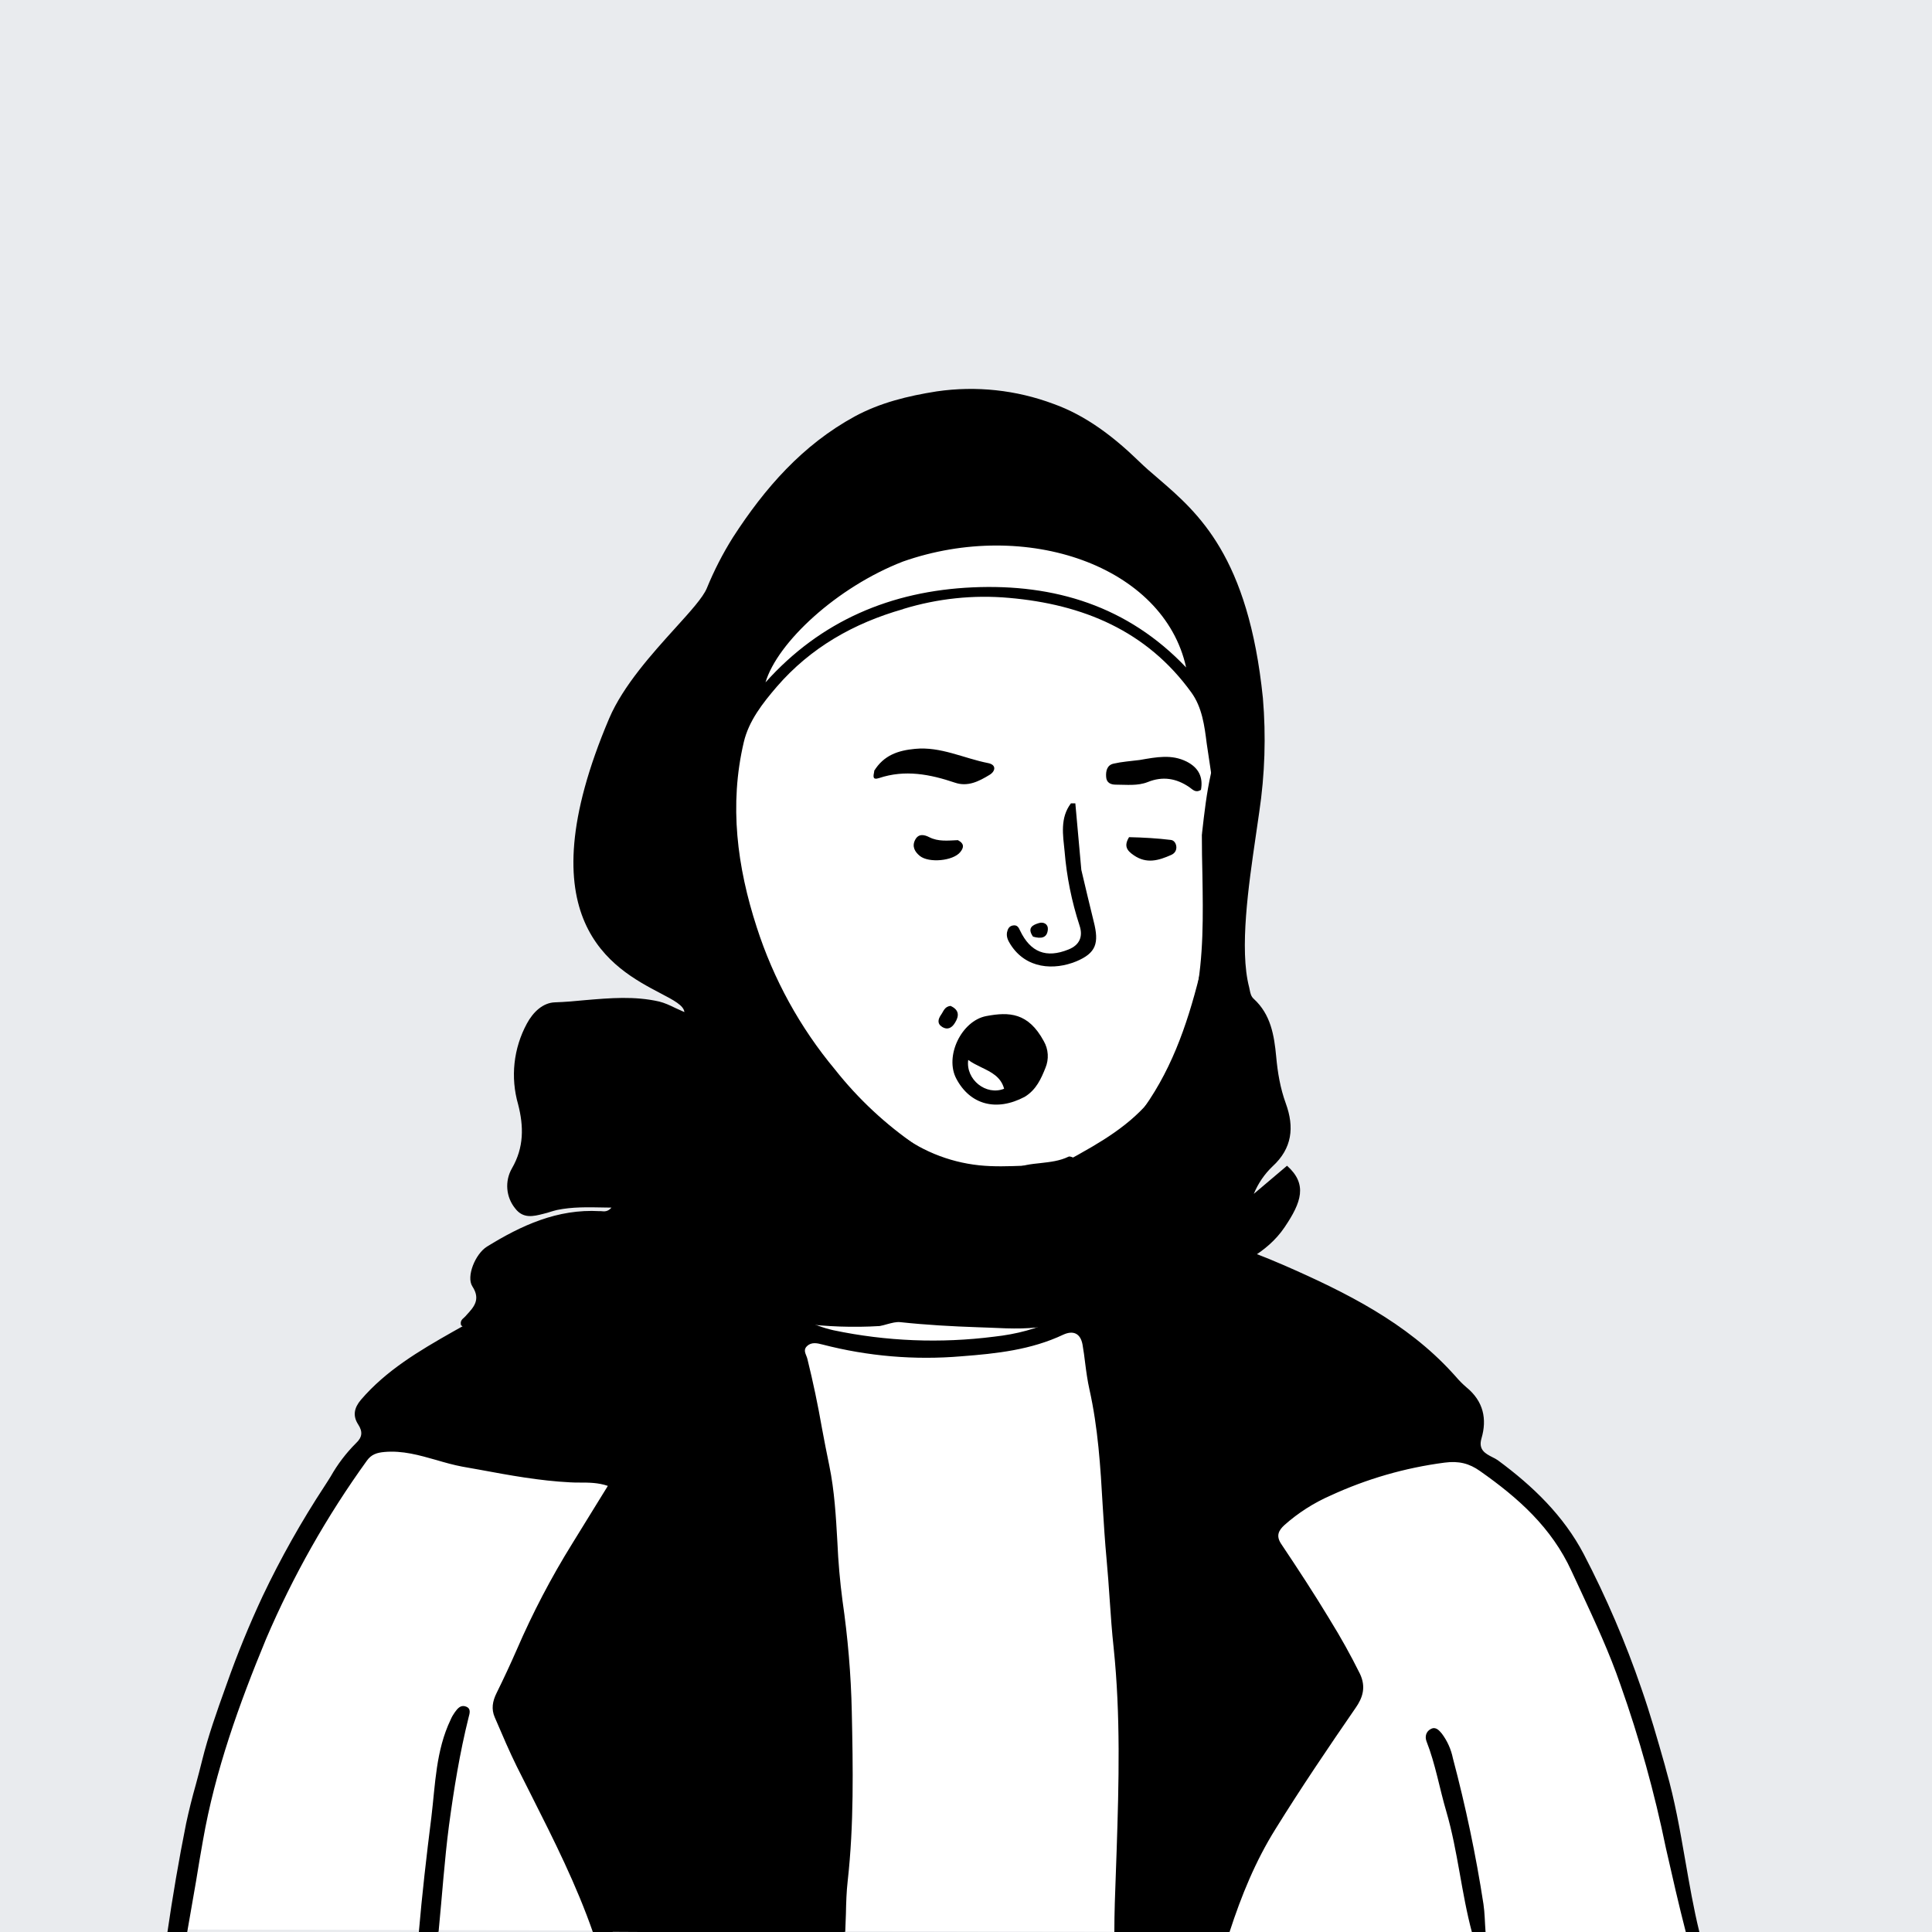
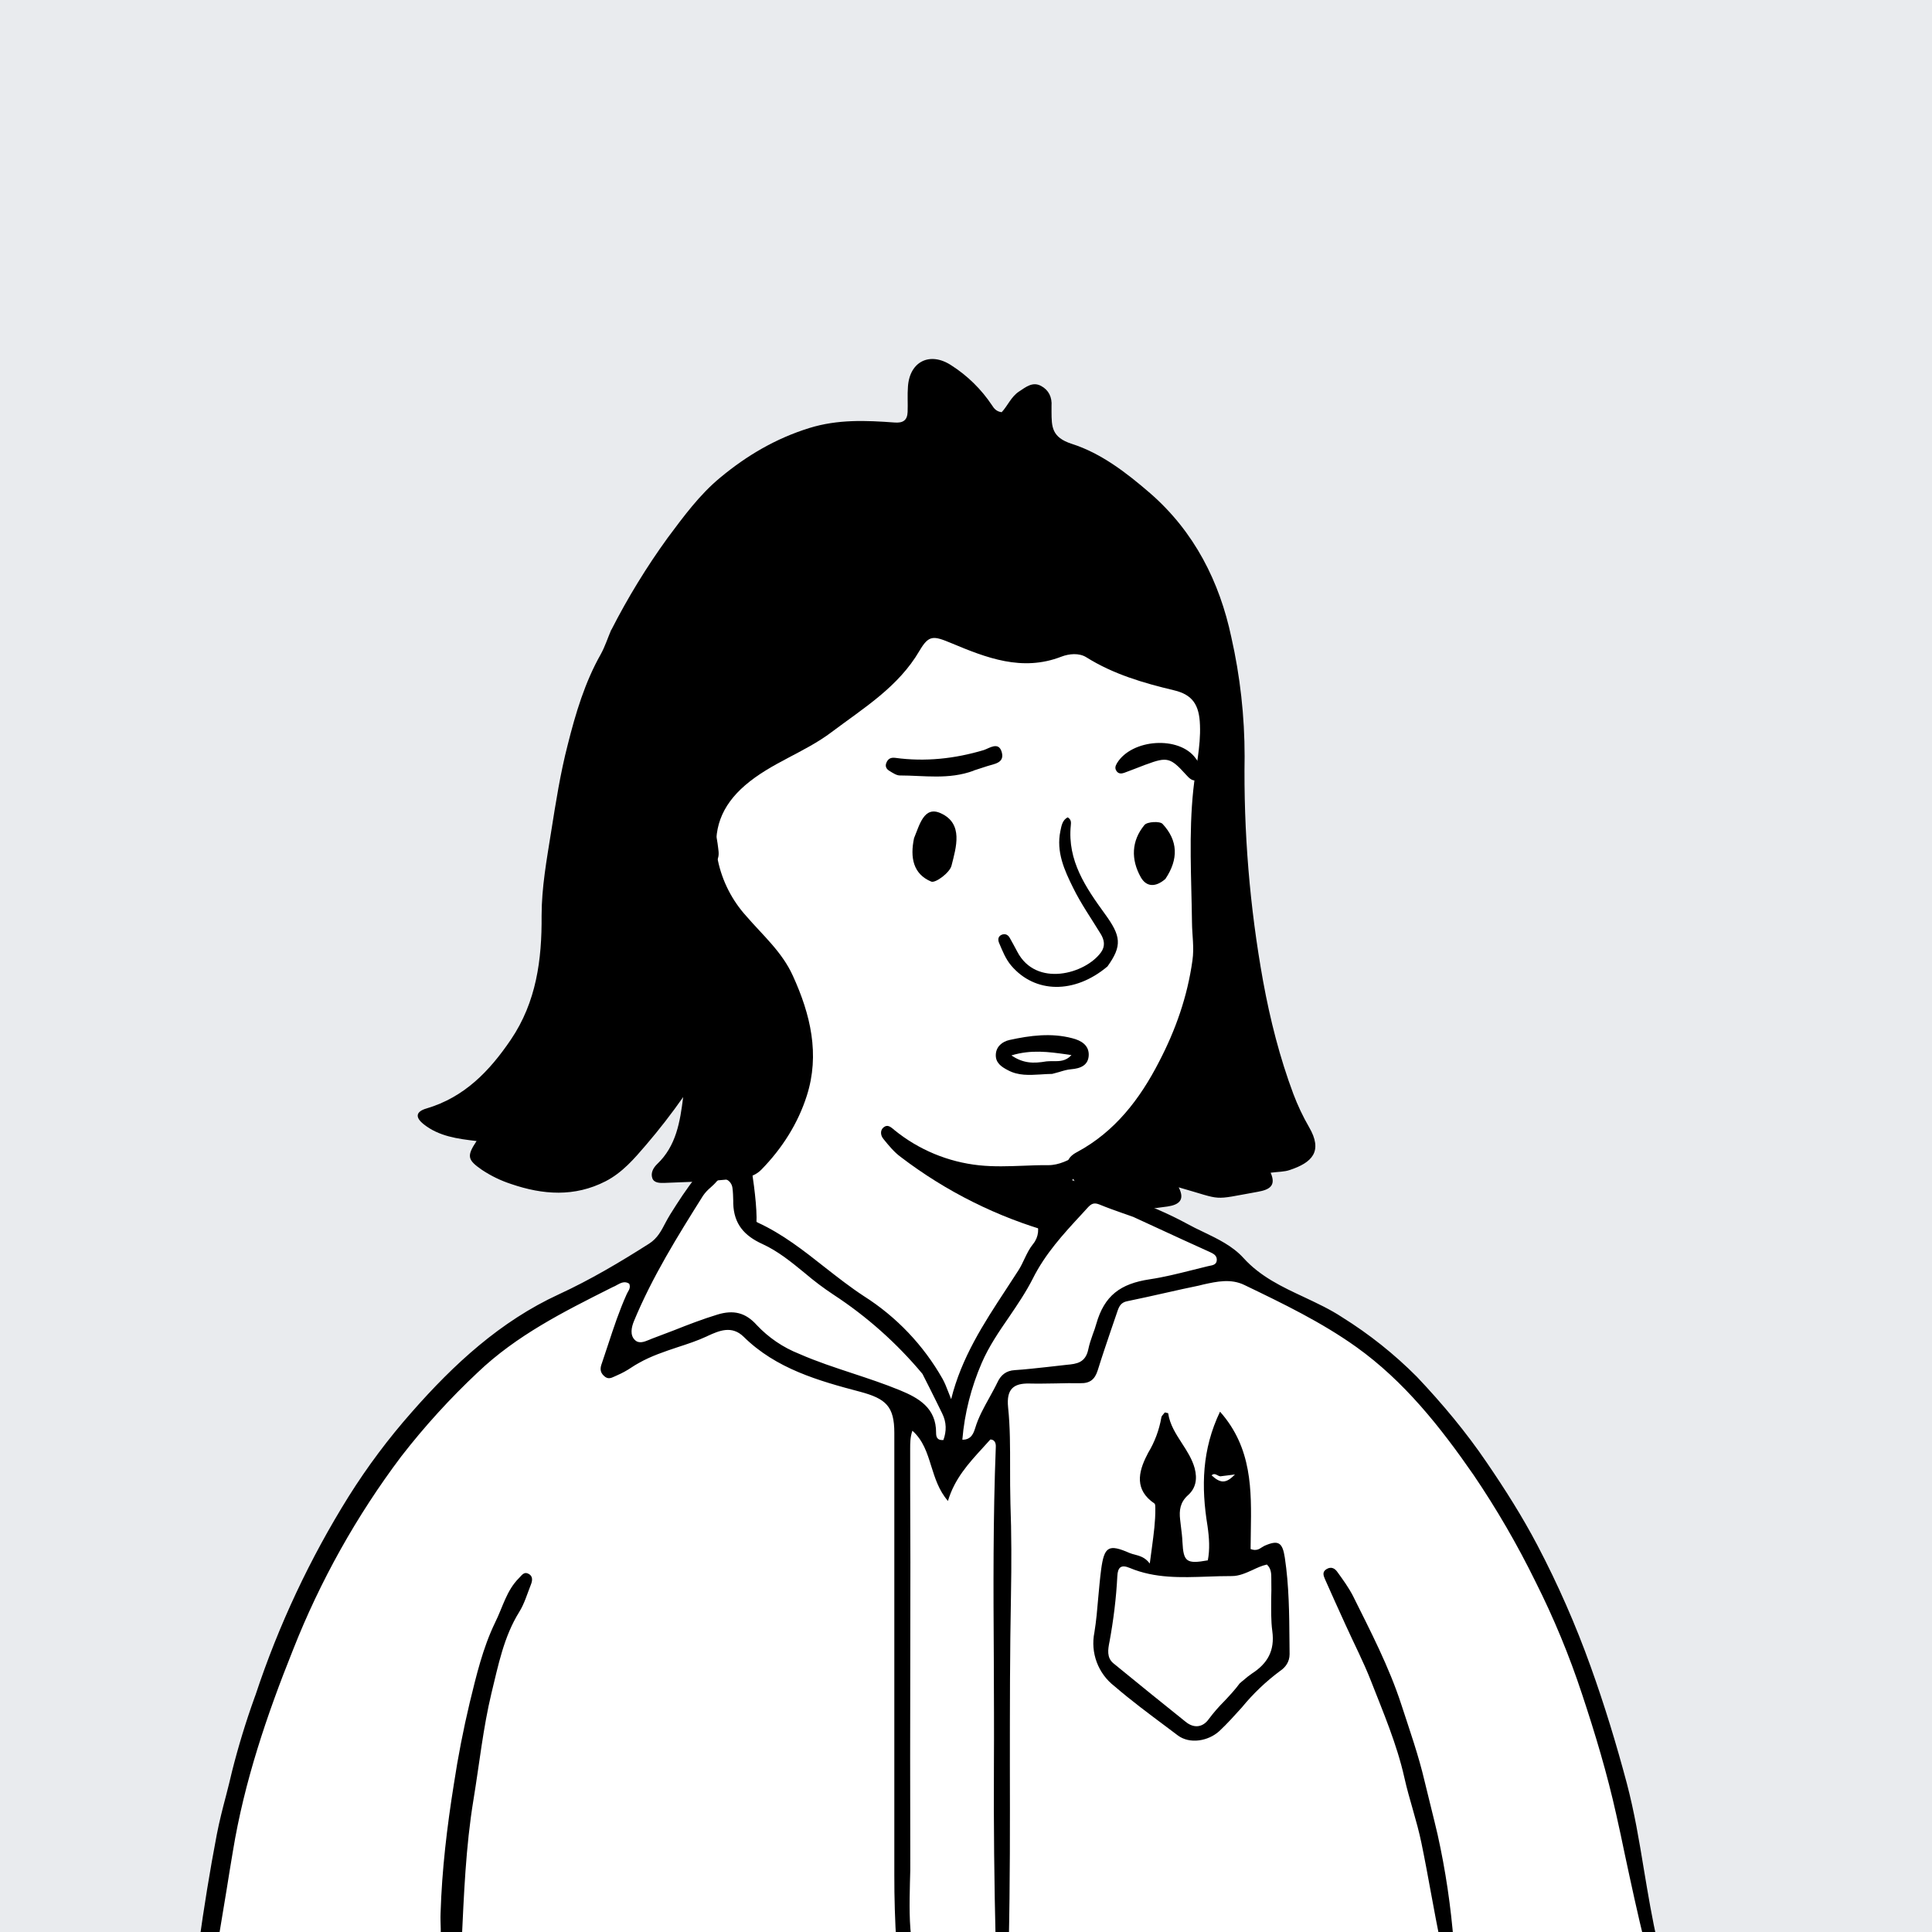
<svg xmlns="http://www.w3.org/2000/svg" viewBox="0 0 1744 1744" fill="none" shape-rendering="auto">
  <mask id="viewboxMask">
    <rect width="1744" height="1744" rx="0" ry="0" x="0" y="0" fill="#fff" />
  </mask>
  <g mask="url(#viewboxMask)">
    <rect fill="#e9ebee" width="1744" height="1744" x="0" y="0" />
    <g transform="translate(531 487)">
      <path d="M554 727.7c-99.2 297-363.8 388.6-503.7 19.8-19.3-50.7 31-69.5 66.2-91.9 24.1-15.3 36.8-28.5 35.3-42.2-7-64.4-36.9-243.8-36.9-243.8l-3-5.8s.7-1.6-2.2 1.2c-3 3-9.9 34.2-37 34.2-24.5 0-49.2-10.9-61-86.3C7.2 285.6 9.6 214 40 201c12.5-5.3 24-7.2 35.2-.8 11.3 6.4-13-22 112-126C268.4 6.4 396.7-3.5 448.5 8 500.3 19.5 552 44.8 574.9 98.5c27.8 65-25.9 114.3-14 262.5-2.2 53.6.8 171.2-146.6 210.6-28 7.5-19.3 48.4 22.7 58.4 67 21 117 72.3 117 97.9" fill="#fff" />
      <path fill-rule="evenodd" clip-rule="evenodd" d="m554 266.2.1-1.4c4.1-36.4 8.2-71.7 27.1-103.4 6.5 4.4 5.7 10 3.7 15.2-19.9 51.2-18 104.4-16.2 157.6l.4 14c2.1 66.4-14.5 126.8-58.7 177.5-15.4 17.6-35.8 29.8-56.5 40.3-21.4 11-25.9 20.1-19.2 43.6l.8 2.6c1.4 3.9 2.8 7.9-1 11.8-4.5 4.6-9.5 3.3-14.8 1.8l-.6-.1a406.4 406.4 0 0 1-137-68.3c-6-4.4-10.8-10.3-15.5-16.1l-.3-.4c-2.5-3-3-7.8.5-10.4 3.3-2.5 5.8-.5 8.7 1.8l1 .9a145.5 145.5 0 0 0 76.3 31.7c13.4 1.4 26.6.9 40 .4 7.4-.3 14.8-.6 22.3-.5 10.2 0 18.7-4.7 26.7-9.2l2.8-1.6c27.8-15.5 54.3-32.8 72.2-60.7 16.1-25 25.9-52.2 31.6-80.9 7.2-36.1 6.6-72.7 6-109.8-.3-12-.5-24.2-.5-36.4ZM50.6 190.8c21.9-1.7 34 11.2 44.3 26.3a140.4 140.4 0 0 1 22.4 61.5c.5 3.7 1 7.6-1.2 11.3-4.5.6-4.9-3-5-5.6-.5-20.7-9.7-38.7-18.9-56.1-6.6-12.5-16.2-24.6-31.4-27.6-17.2-3.5-33 12-40.8 32.2-14.5 37.6-12 74.6 1.4 111 5.8 15.9 13.1 32.1 27.8 43.2 14.8 11.3 32.7 9.3 43.6-5.7l2-2.5c2-2.6 4-5.1 5-8 2.1-5.8 5.4-11.2 11.3-10.4 6.8 1 8 8.3 8.7 14a3661 3661 0 0 0 22 156.7l5.9 38.8c2.6 17.1 5.6 41.7 3.6 52.1a28 28 0 0 0-.3 2.2c-.4 2.8-.6 5-4.2 5.5-4.9.8-7-2-7.7-6.4-2.3-17-3-23.6-4-49.6-.9-25.2-5.6-50-10.4-74.9l-5-27c-5.2-30.8-10.3-62-10.8-97l-2 3c-7.6 11.3-13.7 20.5-24.5 24a40.5 40.5 0 0 1-46.1-12.5 127.8 127.8 0 0 1-28.8-55.8c-8.4-34-9.9-67.1.9-100.6 5.2-16.1 23.7-44.7 42.2-42Zm34.6 127.5c4.4 3.2 8.4 6 12-5.4-1.1-42.2-14.7-69.2-35.8-70.3 11.2 14.6 22 28.8 23 48.5a32.3 32.3 0 0 1-10.7-8.8c-2-2.2-4-4.4-6.5-6l-3-2.4c-4.8-3.6-9.7-7.4-17.8-4.5 3.8 5.8 9 10 14.3 14 6 4.7 12 9.3 15.6 16.5-10.6 7.7-15.2 17.7-9.7 29.9 4.8 10.5 11.9 19.2 25.9 19.8-.6-6.3-4.7-10.9-8.8-15.4-5-5.4-9.7-10.6-7.5-18.6 3.2-1.5 6.2.7 9 2.7Z" fill="#000" />
    </g>
    <g transform="translate(178 1057)">
-       <path d="m1351 688-1369-3.3s11.4-97 44.3-189.1c41.2-115.2 107.2-232 125-246.1 20.8-16.8-11.6-18.2 3.4-41.2 33.5-51.1 147-97.5 179.8-114.1 58.7-29.8 164.8-47.8 164.8-47.8l27.2 53.5s63.5 21.9 138.6 24.4c40.5 1.3 134.4-29.5 134.4-29.5L788.3 37s169.5 34.8 253.3 85.6c48.3 29.3 108.5 75 110 101.2 2.2 39.8 1.7 36.7 24 51.9 53.5 36.2 98.8 122 121.2 191.2C1314.4 521.1 1351 688 1351 688Z" fill="#fff" />
-       <path d="m924.7 688-94.5-.3L843 482.6l-43.4-379.4s-110.1 29-147 27c-31.4-1.5-123.7-22-123.7-22s51 280 55.9 374.4C587.3 533.9 576 688 576 688l-209.4-1.2L276 489s51-133.4 101.5-206.7c9-13.1-22.8-16-64.1-14-42.2 2-164.2-13.8-162.4-44.5 3-51.3 150.5-113 183.4-129.6C393 64.4 499.2 46.4 499.2 46.4l27.3 53.5S590 121.8 665 124.3c40.5 1.3 134.4-29.5 134.4-29.5L788.3 37s169.6 34.8 253.4 85.6c48.3 29.3 122 66.1 111.2 120.3-2.3 12-207 47-187.2 89.8 24.6 53 88.8 118.6 79 135-16 27-40.8 67.7-69.5 103.3-20.2 25-50.5 117-50.5 117Z" fill="#000" />
-       <path fill-rule="evenodd" clip-rule="evenodd" d="M301.5 563.4c20.5 40.6 41 81.3 56 124.6 6.6 0 12 0 17.7-1l-4.3-11a672.5 672.5 0 0 0-19.6-47.8 5876 5876 0 0 0-34.2-70.7c-9.4-19.2-18.8-38.3-28-57.5-3.8-8-6-16.9-1.3-25.8 6.7-12.8 12.6-26 18.4-39.2l5.2-11.8c11-24.4 24.5-47.6 38-70.9 10.6-18.1 21.2-36.3 30.6-55 8-16.3 5.6-24.5-12-30a48.4 48.4 0 0 0-10.5-2.3c-8.6-.7-17.2-1.2-25.9-1.7-26.4-1.5-52.9-3-78.6-10.8-8-2.4-16.3-3.7-24.6-5-8-1.3-16-2.6-23.8-4.9l-4.6-1.3c-14.8-4.2-30-8.6-41.4-20.3l1.7-2.4c1-1.3 1.8-2.5 2.8-3.5 25.5-28.7 59-47 92.3-65.1l20-11a963.1 963.1 0 0 1 62.6-31.4c7.9-3.7 15.8-7.4 23.7-11.3A394 394 0 0 1 423 71.5c10.6-3.1 21.4-5.6 32.2-8 7.8-1.9 15.6-3.7 23.3-5.7 20.1-5.3 23.8-4 29 15.7l9.1 34.2a2051 2051 0 0 1 26.8 106.6c8.7 40.7 14.4 82 17.2 123.5a1480 1480 0 0 0 6.8 70.7c3.7 32.2 7.3 64.3 8 96.7.5 20.8-.1 41.6-.8 62.4l-.8 29c-.3 13.5-1.8 26.9-3.3 40.2-2 17-4 34-3.3 51.2 6.7 0 12.2 0 17.8-1.2l.6-16.2c.2-10.2.5-20 1.6-29.6 5.7-51 4.8-102 3.7-153-.7-33.6-3.6-67-8.4-100.2a605.8 605.8 0 0 1-4.6-52.8c-1.3-23-2.6-46.1-7.3-69a1627 1627 0 0 1-6.7-34.2 906 906 0 0 0-13-61.8c-.2-1-.6-2-1-3-1.2-3-2.5-6 .6-8.9 4-3.8 9.1-2.7 14-1.4A373 373 0 0 0 690 167.3c31.6-2.4 62.8-5.8 91.8-19.5 8.7-4 15.5-1.5 17.4 9 1 5.6 1.7 11.2 2.4 16.9 1 7.9 2.1 15.8 3.8 23.4 7.8 34.8 10 70 12 105.2 1 16.1 2 32.2 3.5 48.3 1.1 12 2 24.2 2.8 36.3 1 14.6 2 29.1 3.6 43.7 6.3 60.7 4.7 121.5 2.7 182.3l-.7 20c-.7 18.4-1.4 36.7-1.4 55 5.8 0 10.4 0 15.4-1l.8-5.3c1-6.5 2-12.5 2-18.4l.3-44.7c.1-28 .3-56.2 1.6-84.2 1.7-37 .6-74-3.2-111-2.7-26.2-4.5-52.4-6.3-78.7-1.7-24.1-3.4-48.3-5.7-72.4-4.5-46-10.5-92-20.5-137.3a2499.2 2499.2 0 0 1-13.8-68.7c-.5-2.4-.4-5-.4-7.4v-4c-.3-6.4 2.7-8.5 9.1-7.2a642.2 642.2 0 0 1 79.2 18.8c21 6.9 41.7 15 62.3 23 7.3 3 14.7 5.8 22 8.6a446.7 446.7 0 0 1 141 84.8c13 11.7 24.1 25.1 31.8 40.6 4.5 9.3-.3 19.2-9.6 21l-9.2 1.9c-22.7 4.4-45.4 9-67.6 15.7a251.6 251.6 0 0 0-92.9 50.8c-7.6 6.6-8.7 14.7-4.5 23.2 4 8 8.4 16 13.2 23.6 5.8 9.2 11.7 18.4 17.7 27.5a705.7 705.7 0 0 1 42 70c3.2 6.5 4 13-.3 18-9.4 10.8-16.8 22.9-24.3 35a360.3 360.3 0 0 1-16.9 25.7 486 486 0 0 0-53.6 90.3c-3.6 7.9-6.6 16-9.7 24.2-4.8 13-9.7 25.8-16.5 37.7 7.5 0 14 0 20.6-1 10.7-33 23.5-64.2 41.5-93 23-37.1 47.5-73.3 72.3-109.3 6.3-9 9.7-18.8 3.8-31a589 589 0 0 0-27-48.5l-.4-.7c-13.9-23-28.7-45.6-43.7-68-4.7-7.2-2.2-12 3-16.8a158.1 158.1 0 0 1 41.7-26.7 355.4 355.4 0 0 1 102.9-29.7c12.8-1.7 22.3.7 32 7.6 34.6 24.3 64.6 51 82.6 90.3l8.7 18.7c12.8 27.6 25.6 55.2 35.5 84a1107 1107 0 0 1 41 147.4c5.8 25.6 11.6 51.2 18.2 76.7 4.9 0 8.6 0 12-1-5.3-21.6-9-43.3-12.8-65-4.7-27-9.4-54-17-80.4l-1.4-5.3c-6.6-23.2-13.2-46.4-21.1-69a882 882 0 0 0-52-121.3c-18.2-34.7-45.8-61.4-77.7-84.9-1.4-1-3.2-1.9-5-2.8-6-3.1-12.7-6.5-9.7-16.8 5.2-17.6 1.8-33.7-13.7-46.3a86.8 86.8 0 0 1-9.6-9.7l-3-3.3c-41.4-45.3-95.8-72.5-151.8-97-36.4-15.9-74.5-28.1-112.6-40-23.7-7.3-48-13.2-73-15-12.7-1-18 4.8-16.5 16.8.4 3 .8 6 1 9 .8 6.7 1.5 13.5 3.1 20 2.8 11.2-3.2 17.2-12 21.2-22 9.8-45.4 17.3-69.4 18.8-52.8 3.3-105.4.7-156-16.9-8.5-3-13.3-7.4-16.9-14.7-2.5-5-4.7-10.2-6.8-15.3a224 224 0 0 0-11-23c-5.4-9.6-11.8-11.8-21.6-8.6-6.4 2-12.8 3.7-19.3 5C434.6 50.4 399.3 59 366.5 75c-46 22.4-91.7 45.1-136 70.3-30.3 17.2-60 34.8-82.7 61.3-6.2 7.3-7.5 14.5-2.5 22.2 4.2 6.5 3.9 11.5-2 17a139.2 139.2 0 0 0-22.8 30c-1.8 2.8-3.5 5.7-5.4 8.5-21 32-39.7 65.2-56 99.5A873.4 873.4 0 0 0 26.7 463l-1 2.8c-7.9 22-15.7 43.9-21.3 66.5a925 925 0 0 1-5.6 21.5 563.4 563.4 0 0 0-8.8 35.3c-6.6 32.9-12.2 66-17 98.9 6.7 0 12.1 0 18-1l8-46c2-12.3 4-24.5 6.2-36.6 11-63 32.6-123 57-182a838.3 838.3 0 0 1 91-160.9c4-5.6 9-7.2 15.7-7.8 16.4-1.5 31.6 2.9 46.8 7.2 7.8 2.3 15.6 4.5 23.5 6l15.7 2.8c27 5 54 10 81.8 11.4 2.9.2 5.8.2 8.7.2 8.1 0 16.5 0 25.3 3l-8.4 13.6-23.8 38.6a729.7 729.7 0 0 0-50 95.6 948.5 948.5 0 0 1-18.2 39.1c-3.8 7.6-4.9 14.6-1.7 22l1.3 3c6 14 11.9 27.8 18.6 41.4l13 25.8Zm476.8-452c4.8-2.6 10.3-5.4 11.2 3.7 1.8 10.6-5.4 14.2-11.5 17.3l-1.8 1c-17.5 9.2-37 14-56.8 16.2a437 437 0 0 1-145.1-5.8c-9.6-2.2-18.8-5.6-27.4-10-5.6-2.7-8.1-6.8-6.8-12.5 1.5-6 5.5-5 9.5-4l2.4.6 19.4 3.8c16.5 3.3 33.1 6.6 49.9 9a293 293 0 0 0 103.8-2.9l1-.1c18-3.8 35.8-7.5 52.2-16.2Z" fill="#000" />
-       <path d="M200 688c3-35 7-69.8 11.4-104.7 3.6-29.7 4-60 17.4-88 1-2.4 2.3-4.6 3.8-6.7 2.3-3.1 5-6.8 9.7-5.2 5.3 1.7 3.6 6.4 2.7 9.9-8 32.1-13.3 64.8-17.7 97.5-4.1 31.5-6.2 63.3-9.4 96-5.8 1.2-11.2 1.2-18 1.2ZM1150.9 688c-9.8-36.3-12.8-73.7-23.3-109.7-6.2-21-9.8-42.8-17.9-63.4-1.6-4.2-.5-9 4-11.2 4.4-2.3 7.4 1.3 9.9 4.3a55.4 55.4 0 0 1 9.9 22.1c11.5 43.4 20.8 87.4 27.6 131.7 1.2 8 1.2 16 1.9 25.2-3.5 1-7.3 1-12.1 1Z" fill="#000" />
+       <path d="M1313.4 698 9.7 694.5s46.7-304.1 171.4-445C237 186.4 283.5 124.1 408.4 79.3c21.4-7.7 53.1-88 70.1-96.4 16.1-8 5.5 52.2 20.4 64.4a871.6 871.6 0 0 0 96 69.6c58.9 37.2 86 114.9 86 114.9s26.4-74.9 48.4-111.7c15.5-26 67.3-102.4 67.3-102.4s94.7 29.6 129.8 55.7c21.3 15.8 8.8 12.3 105.4 67.5 83.9 47.9 166.2 179.1 210 288 46.6 115.8 71.6 269 71.6 269Z" fill="#fff" />
+       <path fill-rule="evenodd" clip-rule="evenodd" d="M1307 698c-6.7-27-12.5-54-18.3-81.1-2.5-12-5-24-7.7-35.8-8.2-37-19-73-30.9-108.8a740 740 0 0 0-42-101.5 795.8 795.8 0 0 0-56-96.5c-30-43.3-62.6-84.5-105.8-115.4-31.4-22.4-66.2-39.2-100.9-55.9-12.3-6-24.9-3.2-37.2-.5l-4 1c-9.9 2-19.6 4.2-29.4 6.4a1956 1956 0 0 1-35.3 7.7c-5.1 1-7 4-8.5 8.2l-6 17.5c-4.1 12.2-8.3 24.4-12.1 36.7-2.6 8.2-7 11.8-15.7 11.6-7.4-.1-14.8 0-22.2.2-8 .1-15.9.3-23.8.1-14-.3-20.9 4.7-19.2 21.5 1.9 18 1.8 36.1 1.8 54.3 0 10.7 0 21.4.3 32.2 1 27.5 1 55.3.5 82.7-1 51.3-1 102.6-1 154 .1 53.2.2 106.5-1 160.2a22.3 22.3 0 0 1-11.8.2c-1.3-54.1-1.9-107.3-1.6-160.5.2-31.8 0-63.7-.1-95.6-.4-63.9-.7-127.8 1.8-191.7.2-3.5-1-6.7-4.9-6.8a645 645 0 0 1-6.9 7.6c-12.8 14-25.4 27.8-31.4 47.9-8.3-9.6-11.7-20.8-15.1-31.5-3.7-11.9-7.3-23.3-17-31.9-2 5.8-2 11.1-2 16.5v33l.2 69-.1 84.4c-.1 61-.2 121.9 0 182.8.1 7.4 0 14.8-.3 22.1-.4 18.6-.9 37.2 2 55.6h-14.2a960.2 960.2 0 0 1-1.9-62.5v-399c0-24-7.7-30.8-30.6-37-38-10-76.2-20.9-105.4-49.7-10.8-10.6-22.4-5.3-32-1l-1.2.6c-8.6 4-17.5 6.9-26.4 9.8-12 4-24 8-35.1 14.3-2.3 1.2-4.4 2.6-6.6 4a80 80 0 0 1-13.2 7.2l-2.2 1c-3 1.4-5.9 2.7-9.3-.5-3.8-3.4-3.7-7-2-11.5l5.7-17.1c5-15.2 10-30.3 16.6-45l1-2c1.4-2.3 2.7-4.6 1.4-7.7-4-2.7-7.7-.7-11 1.1l-1.8 1-2.2 1-2 1c-42.4 21.3-84.8 42.6-119.8 76a651 651 0 0 0-69 75.8 742.6 742.6 0 0 0-97.7 174.6c-23.6 58.8-44 119-54.3 182-2 11.6-3.8 23.2-5.7 34.9l-7.9 47.7c-5.5 1-10.8 1-17.1 1 4.6-33 9.9-66 16.2-98.9 2.3-11.9 5.3-23.6 8.4-35.3 1.8-7.2 3.7-14.3 5.3-21.5a708.6 708.6 0 0 1 20.3-66.6l1-2.7a831.7 831.7 0 0 1 84-179 584 584 0 0 1 57-76.2c38-43.3 80-82 132.7-106.3 28.6-13.2 55.2-29 81.6-45.8 7.5-4.8 11-11.7 14.6-18.6 1.4-2.5 2.7-5.1 4.3-7.6 14.7-23.5 30-46.4 53.1-62.8l1.6-1.2c2.9-2.3 5.7-4.4 9.7-2 3.6 2 3.4 5.1 3.3 8.4v2.8c.6 16.6 2 33.1 3.4 49.6.5 5.3 2.7 10 8 12.4 22.4 10.3 41.5 25.3 60.6 40.4 11.5 9 23 18 35.2 26a212.8 212.8 0 0 1 71 74.6c2 3.6 3.5 7.4 5.2 11.8l2.6 6.6c9.3-37.5 29.3-68.2 49.3-98.7l11.7-18c2-3.2 3.6-6.6 5.2-10 2.2-4.6 4.4-9.2 7.8-13.4a20 20 0 0 0 2.4-21.7c-2.2-4.7-3.4-9.6-1.5-14.7 8.5-2.6 13 2.3 17.8 7.4l1 1c9-5.8 8-13.3 3.3-21.3-1.6-2.8-3-5.5-.6-8.2 2.3-2.5 5.4-2.2 8.4-1.3 37.1 10.7 74 22 108.2 40.6 4.7 2.6 9.6 5 14.5 7.3 13.3 6.4 26.6 12.8 36.3 23.5 15.4 17 35.1 26.2 54.8 35.4 11.8 5.6 23.5 11 34.4 18.2a376 376 0 0 1 67.4 53.7c23 24.3 44.5 50 63.2 77.6 16.4 24 32 48.6 45.6 74.5a856.2 856.2 0 0 1 48 109.3c12.5 34.7 23.2 69.9 32.7 105.5 6.8 25.8 11.2 52 15.5 78.3 3.7 22 7.3 44 12.4 66-3.2 1-6.7 1-11.4 1ZM654.7 183.2a365 365 0 0 0-80.3-71.5 262.2 262.2 0 0 1-25.9-19.5c-12-9.8-24-19.7-38.2-26.2-16.8-7.6-25.8-18.4-26.4-36.5v-2.4c-.1-3.9-.2-7.8-.7-11.6-.8-7.6-9.7-11.6-14.4-5.9-1.6 2-3.5 3.6-5.3 5.3a37 37 0 0 0-6.9 7.5c-23 36.6-45.8 73.2-62.4 113.3-2.2 5.4-3.7 12.5.9 16.9 3.7 3.6 8.4 1.7 13-.2a82 82 0 0 1 2.4-1l19.5-7.4c13.1-5.2 26.3-10.3 39.8-14.4 14.3-4.3 25.2-1.8 35.3 9.5a106 106 0 0 0 38.3 26c15.9 7 32.2 12.3 48.5 17.7 14.2 4.7 28.4 9.4 42.3 15.1 17.1 7 33 16.1 32.8 38.5 0 3.5.8 7 6.6 6.5 2.9-8 2.9-16-1.1-24l-5.2-10.6c-4-8-8-16.2-12.6-25.1ZM836 38.3l9 3.2L889.5 62a25418.5 25418.5 0 0 1 24.2 11c3.2 1.5 6.7 3 6.7 7.1 0 4.4-3.5 5-6.7 5.6l-1.8.4a992 992 0 0 0-14.5 3.6c-12.4 3.1-24.8 6.2-37.5 8.1-26.6 4-41 14.7-48.3 40.3-.9 3.2-2 6.4-3.2 9.5-1.6 4.5-3.1 9-4 13.4-2.5 12-10.2 13.2-19.5 14l-17.7 2c-9.7 1-19.4 2.2-29.2 2.8-8 .5-12.6 4.6-15.6 11-2.3 4.8-4.9 9.4-7.4 14-4.8 8.7-9.7 17.4-12.6 27-1.4 4.4-3.4 11-11.7 10.8 2-24 8-47.3 17.5-69.3 6.5-15 15.6-28.3 24.7-41.5 7.6-11.2 15.2-22.4 21.3-34.4 11.2-22.5 27.6-40.4 44.2-58.3l5.2-5.7c3.5-3.9 5.9-5 10.6-3.2 7.3 3 14.6 5.6 22 8.2Z" fill="#000" />
+       <path d="M219.1 698c1.6-9.2.2-18.7.6-28 1.2-39.1 5.8-77.8 12-116.5A905 905 0 0 1 246 480c6-24.5 11.8-49.4 23-72.5 6.8-13.6 10.2-28.8 21.5-40 2.4-2.4 4.4-5.9 8.3-4 4.3 2 4 6.1 2.4 10-3.3 8.3-5.8 17.1-10.5 24.6-14 22.5-18.9 48.2-25 73-7.6 31.6-11 64.3-16.3 96.5-7 42.5-8.6 85.4-10.7 129.3-6.3 1.1-12.4 1.1-19.6 1.1ZM1122.7 698c-6.5-30.5-11.3-61.1-17.6-91.4-4.1-20-11-39.2-15.4-59-6.8-30.3-19-58.7-30.2-87.4-6.7-17.1-15.2-33.5-22.8-50.3-6.3-13.8-12.6-27.7-18.7-41.5-1.3-3.1-2.7-6.5 1.5-9 4.3-2.6 7.6-.5 9.8 2.7 5 6.9 10 13.8 13.9 21.3 16 32.2 32.7 64.2 43.8 98.4 7.4 22.8 15.5 45.6 21 69.2 3.8 16 8 32 11.7 48 7.2 32.3 12 65 14.6 98-3.4 1-7 1-11.6 1Z" fill="#000" />
+       <path fill-rule="evenodd" clip-rule="evenodd" d="M912 320.4c-5.8-35.4-5-69 11.3-103.1 29.1 32.8 28.4 71 27.8 108.3l-.2 15.7c5 1.9 7.7.1 10.1-1.5l2.4-1.4c12.5-5.5 16.3-3.2 18.4 10.7 3.8 25.2 4 50.7 4.2 76.1l.1 11c0 6.9-3.7 11.9-8.5 15.1a194 194 0 0 0-34.6 33c-6.6 7.3-13.2 14.7-20.4 21.4-9.9 9-26.7 12-37.6 3.7l-10.5-7.9C858.7 489.7 843 478 828 465.1a49 49 0 0 1-18.1-48.5c1.7-10.4 2.6-21 3.5-31.7.8-8.4 1.5-16.8 2.6-25.2 2.8-20.7 6.7-23.1 25.5-14.9 1.7.7 3.4 1.2 5.1 1.6 4.5 1.2 9.2 2.5 13.3 8l2-15c1.6-12 3.1-23.1 3-34.4v-.6c0-1.6 0-3.6-.8-4.2-18-12.2-14.7-28.2-6.7-43.7l1-2a91.9 91.9 0 0 0 11.9-31.7c0-1.2 1.1-2.3 2-3.4l1.2-1.4 1.5.3 1.5.4c1.5 10.4 7 18.7 12.4 27.1 4.6 7.1 9.2 14.2 11.5 22.5 2.6 9.9 1 18.2-6.1 24.5-7 6.3-8 13.6-7 22l.7 6c.6 4.7 1.2 9.5 1.4 14.3.9 17.7 3.6 19.9 22.9 16.4 1.9-10 1.3-20-.3-31.1Zm29.3 142c1-1 2.2-1.9 3.3-2.8a74 74 0 0 1 7.5-5.9c14-9 20.8-20.6 18.4-38.3-1.3-9.7-1-19.5-1-29.4.2-5.1.2-10.2.1-15.3v-2.4c0-4.6 0-9.3-4-13-4.6 1-8.9 3-13.1 5-6 2.7-12 5.4-18.5 5.4-7.4 0-14.8.2-22.2.5-23.6.8-47.2 1.7-69.9-7.8-7.8-3.3-10.9-.8-11.3 7.4-1 20-3.5 39.8-7.1 59.4l-.1.4c-1.2 6.3-2.5 13.7 3.6 18.8a7267 7267 0 0 0 65.2 52.8c7.8 6.4 15.8 5 21.1-2.6a148 148 0 0 1 13.9-16c4.7-5 9.6-10.2 14-16.2ZM921 274.7c1.2.6 2.5 1.3 3.8.8l12-1.5c-8 8.2-12.9 8.3-21.1.8 1.9-1.9 3.6-1 5.3-.1Z" fill="#000" />
    </g>
    <g transform="translate(266 207)">
-       <path d="M420.3 398c13.4-41.8 105.4-130.4 197-130.4 53.9 0 144.2 33.9 172 64.1 27.6 30.2 28 83.9 28 83.9s-11.7-15.1-34-34.5a237 237 0 0 0-138.5-54.4c-156.9-7-224.5 97.9-224.5 97.9v-26.7Z" fill="#fff" />
-       <path fill-rule="evenodd" clip-rule="evenodd" d="M528.1 990c-48.3 3-94.2-4-140-15.3l-2.7-.7-2.7-.7a591.7 591.7 0 0 0-84.2-16.5c-22.3-2.2-43.3 3.8-64.3 9.8l-8 2.3a382.1 382.1 0 0 0-59.4 20.7c-4.3 2-11.3 4.2-16.6-.3-1-3.6.8-5.3 2.8-7l1.6-1.6.3-.4c6.9-7.4 13.2-14.3 5.5-26.1-5.7-8.8 2.6-29.3 13.2-35.9 31.1-19.2 63.7-34.2 101.7-32h1.3c2.8.3 6 .7 9.4-3.2l-6.7-.1c-14.8-.3-28.6-.6-42.3 2.2-1.9.4-3.7 1-5.5 1.5a75.4 75.4 0 0 1-7 2c-9 2.3-18.2 4.6-25.4-4.8a32 32 0 0 1-3-36.2c11-19 10.7-38 5.6-57.8a96.8 96.8 0 0 1 7.9-72.9c5.7-10.6 14.6-18.9 25.4-19.2 9.1-.3 18.3-1.1 27.4-2 22.3-1.9 44.5-3.8 66.7 1.3 4.8 1.2 9.4 3.3 14.5 5.8l8.2 3.7c-.6-6-9.6-10.7-22-17.2-42.2-22.2-123.5-65.1-45.9-247.9 12.7-29.7 39-58.7 59.8-81.7 13.6-15 24.8-27.4 28.3-35.7a299.8 299.8 0 0 1 23.6-46c28.8-44.6 63-83.6 110-109.2 22.9-12.4 48-18.5 74-22.6A213 213 0 0 1 685 157.6c29.2 10.4 54.3 29.7 76.7 51.4 5.5 5.4 11.6 10.7 18 16.1 36 31 81.2 70 94.3 198a443 443 0 0 1-3.3 103l-3.3 22.8c-6.2 42.6-14.8 101-5.8 135.3l.5 2.4c.6 3 1.2 5.9 3.7 8.1 15.3 14 18.4 32.9 20.2 52 1.3 14.5 3.7 28.7 8.7 42.4 7.8 21.4 5.8 40.5-12 56.8a72 72 0 0 0-16.9 24.8l30-25.4c18.7 16.7 13 33-2.2 55.5-16 23.7-42 34.9-67.5 45.8l-1 .4c-41.2 17.8-84.7 28.2-128.1 38.7-4.4 1-8.8 2-13.1 3.2-18 4.3-37 3.5-56 2.6l-11.2-.4c-23.4-.8-46.7-2.1-70-4.6-3.7-.4-7.6.7-11.8 1.8-2.2.6-4.4 1.3-6.8 1.7Zm21.3-647.2c-44.7 12.7-83.7 34.8-114.2 70.1-12.7 14.8-25.3 30.8-29.8 50.1-13.3 56.6-6 112.5 11.7 167 15.1 46.9 39 90.5 70.6 128.4a334.8 334.8 0 0 0 74 69c1.5 1 3.2 1.9 5 2.8 7 4 14.6 8.2 15 18.5.3 2.3 2.3 4 4.6 3.8 6.6-.3 13.3.2 20 .6 14.2 1 28.4 2 41.7-4.4 8.1-4 16.8-4.9 25.4-5.8 8.7-1 17.2-1.9 25.2-5.8 1.4-.6 4.2.8 5.9 1.8 6 4 11.3 2.1 16.5-1.4a170 170 0 0 0 40.6-37.7c28.7-37.4 43.6-80.1 55.1-125.7 6.3-24.8 7.2-49.8 8.2-74.8a462 462 0 0 1 4.4-56.7c3.1-19 0-39-3.1-59l-2.9-19.4c-2-15.9-4.1-32.5-13.8-46-40.4-56-98.2-79.7-164.7-85.5-32.2-2.9-64.6.6-95.4 10ZM425 409c10.8-36.2 64.5-86 124.1-109.1 111.3-39.1 235.5 3.9 255.6 95.6-52.6-55.4-118.8-75.6-192.7-72.3-73.5 3.3-137.2 30.1-187 85.8Z" fill="#000" />
+       <path d="M285.9 361.5a626.9 626.9 0 0 1 50.8-83c14.5-19.4 28.8-39 47.6-54.5 24-19.9 50-35.2 80.2-44.6 25.8-8 51.2-6.9 77-5 7.7.6 11.5-2 11.8-9.5.3-7.6-.3-15.4.3-23 1.6-22.8 20-31.6 39-19.2a124.8 124.8 0 0 1 36.9 36.2c1.8 2.9 4 5.6 8.7 6.2 5.4-5.7 8.5-14 15.7-18.7 6-3.9 12.2-9.2 19.9-5 6.9 3.7 10 10.2 9.4 18.2v5.1c.1 13.4 0 23.1 18.4 29 26.3 8.4 49.2 26 70.6 44.5 40 34.8 62.7 80 73.3 130a488 488 0 0 1 12 107.6c-1 68 4.6 136 16.7 203 6.4 34.9 15 68.8 27.3 101.7 3.9 10.3 8.6 20.3 14.1 29.8 13 22.2 2.6 32.2-17.2 38.8-5 1.8-10.8 1.6-17.4 2.5 5.1 11.6-.8 15.3-11.5 17.2-43 7.7-30 7.8-71.5-4 6 11.6 0 15.8-10.1 17.3-26.6 4-52.5 4.8-75.3-13.2-6-4.7-9.4-10.8-12.8-17.2-4.3-8.2-2.4-14 6.2-18.6 34.4-18.4 57-48 74.3-81.7 15-28.8 25.6-59 30.1-91.4 1.7-11.7-.3-22.8-.4-34.2-.5-40-3-80.1 1.2-120 2-19.4 6.8-38.5 6-58.3-.6-18-6.5-27.4-23.5-31.4-27.7-6.6-54.7-14.5-79.1-29.8-6.6-4.1-15.6-3.2-22.6-.5-35.4 13.7-67.6 1-99.4-12.3-16.1-6.7-20.1-7.4-28.5 6.8-19.1 32.8-50.5 51.8-79.6 73.7-24.4 18.4-54.2 27.5-77.8 47.8-21.7 18.7-29.8 40.5-24.7 67.7a107.8 107.8 0 0 0 25.7 50.5c14.8 17.2 32.3 32.3 42 53.8 16 35 24.5 71 12.6 108.3-8 25.1-22.3 47.6-41 66.7-8.8 9-21.3 8-32.6 9.1-18.1 1.8-36.5 2.1-54.8 2.9-4.2.1-9.6.2-11.1-4.4-1.5-4.5.7-9 4.4-12.6 17.3-16.4 20.7-38.3 23.5-60.5a558.3 558.3 0 0 1-33.5 43.2c-10.7 12.5-21.4 25-36.5 32.8-28.1 14.4-56.6 12.3-85.3 2.5A108 108 0 0 1 169 849c-13-9-13.9-12.3-4.8-26-17.1-2-34-4.2-47.8-15.2-7.9-6.3-7-11.4 2.6-14.2 34.2-10.1 56.9-33.7 76.2-62.2 23-34 28-72.2 27.7-111.7 0-25.7 4.6-50.6 8.6-75.8 4.2-26.4 8.3-52.8 15-78.7 7.1-28.3 15.4-56.2 29.9-81.8 3.7-6.7 6-14 9.4-22Z" fill="#000" />
    </g>
    <g transform="translate(791 871)">
-       <path d="M83 85.8c-2.4 17.7 16.1 32.5 32.4 26-4.3-15.8-20.8-17.4-32.4-26Z" fill="#fff" />
-       <path fill-rule="evenodd" clip-rule="evenodd" d="M72.3 102.8c12.4 23.4 36 29.9 61.7 16.3 10.5-6.4 14.9-16.6 18.7-26.1a27.3 27.3 0 0 0-1.5-24.2C137.2 43 120 42.3 99.3 46.2c-22.5 4.3-37.8 36.4-27 56.6Zm43.1 9c-16.3 6.5-34.8-8.3-32.4-26 3.7 2.7 7.8 4.7 11.9 6.7 8.9 4.3 17.6 8.5 20.5 19.3Z" fill="#000" />
-       <path d="M67 37c8.2 3.7 7.7 9.3 4.2 15-2.6 4.5-6.5 7.2-11.7 4-4.8-3-3.7-7.1-1-11 2.2-3 3-7.3 8.5-8Z" fill="#000" />
+       <path d="M153.6 87c7.4-.8 15.8 2 22.6-5.6-18-2.4-34.8-5.5-54.2.3 10.7 7.3 20 7.4 31.6 5.4Z" fill="#fff" />
+       <path fill-rule="evenodd" clip-rule="evenodd" d="M148.3 98.9c3.5-.2 7-.5 10.5-.5l6.3-1.7c3.8-1.2 7.3-2.2 10.8-2.5 8.7-.7 15.7-3.7 15.9-13 .1-8.8-6.9-13-14.9-15-19-5-38-2.5-56.7 1.6-6.2 1.4-12 5.7-12.3 13.2-.3 7.4 5 11 11 14.1 9.3 5 19.2 4.4 29.4 3.8Zm11.3-12c-2 0-4 0-6 .2-11.7 2-20.9 1.9-31.6-5.4 17.9-5.4 33.6-3.2 50-.9l4.2.6c-5 5.6-11 5.6-16.6 5.5Z" fill="#000" />
    </g>
    <g transform="translate(653 805)" />
    <g transform="translate(901 668)">
-       <g fill="#000">
-         <path d="M75.1 117.2c3.9 16.3 7.4 31.6 11.2 46.7 5 19.6 2.1 28.4-15.7 35.9-20 8.2-45.5 7-59.6-15.5-2.2-3.5-3.6-6.6-3-10.6.7-3.2 1.9-5.7 5.4-6.3 3.7-.6 5 1.5 6.4 4.6 9.4 19.7 23.7 25.2 43.7 17.1 10.1-4 13.3-11.8 10-21.6a292 292 0 0 1-13.5-67c-1.5-14.8-4.2-30.2 5.7-43.3h4l5.4 60Z" />
-         <path d="M31.5 177.5c-5.7-8.1 0-10.7 5.5-12.3 4-1.2 8.2 1 7.9 5.6-.5 8-6.1 8.8-13.4 6.7Z" />
-       </g>
+       <path d="M98.7 204.4c-29.8 25.1-65.6 24.4-87-.9-5-6-7.7-13-10.7-20-1.2-2.7-1.5-6.1 2.2-7.7 3.2-1.3 5.8 0 7.4 3 2.3 4 4.5 8.2 6.7 12.3 17 32.6 61.6 20 75.6.5 4-5.6 3-11.2-.4-16.7-8.4-13.8-17.7-27-24.8-41.5-7.9-15.9-15.4-32.4-11.5-51.2 1-4.9 1.8-9.9 6.6-12.4 3.5 2.1 3 5 2.8 7.3-3.2 31.8 13.6 56.2 30.8 79.9 14.5 19.9 15.8 28.6 2.3 47.4Z" fill="#000" />
    </g>
    <g transform="translate(610 680)">
-       <path d="M409.2 75.7c13.1.3 25.4 1 37.7 2.5 3 .3 4.9 3.3 5 6.6 0 3.4-1.8 5.7-4.8 7-11.1 4.9-22 8.3-33.7.2-6.5-4.4-8.9-8.6-4.2-16.3ZM254.7 78.4c6.2 3.3 5.2 7 2.1 10.8-6.5 8-28.2 10-36.4 3.5-4.7-3.8-7.3-8.6-4.4-14.4 3-6 8.2-5 13-2.5 8 4 16.4 3 25.7 2.6Z" fill="#000" />
+       <path d="M215.1 76.6c5-12 9-29.4 24.1-22.5 20.7 9.4 13.9 30.7 9.7 47.4-1.6 6.3-14.5 15.9-18.3 14.3-16.3-6.8-19.2-21.7-15.5-39.2ZM442 113.4c-8.6 7.5-17 7.6-22.2-1.5-9-16-8.6-32.8 3.3-47.2 2.5-3 13.8-3.6 16.3-1 14 15 14.6 31.8 2.6 49.7Z" fill="#000" />
    </g>
    <g transform="translate(610 680)" />
    <g transform="translate(774 657)">
-       <path d="M15 39C23.8 24.6 37 20.4 51.9 19c23.2-2.3 44 8.5 65.9 12.8 8 1.5 6.8 7.5 1.4 10.7-9.4 5.7-19.5 11-31.2 7-22.5-7.6-45.1-12-68.6-4.1-6.2 2-5-2-4.2-6.3ZM255 29c15-2.6 28.7-5.3 42.2 1.5 10.8 5.5 15 14 12.9 25.5-5 3.1-7.5-.4-10.6-2.5-11.6-7.9-23.9-10-37.3-4.6-9.3 3.7-19.2 2.4-29 2.4-4.7 0-8.4-1.8-8.7-7-.4-5.5.9-10.8 6.9-12 7.3-1.7 15-2.2 23.7-3.3Z" fill="#000" />
+       <path d="M104.9 38.7C82.4 47 60.2 43 38.3 43c-3 0-6.3-2.2-9.2-4-2.7-1.5-4.4-4-3-7.4 1.5-3.7 4-5 8-4.5 27.2 3.7 53.7.8 79.9-7 5-1.6 13.3-8 16.2 1.6 3 10.2-6.8 10.8-13.4 13l-12 3.9ZM260.5 33.1c-7.2 2.7-13.5 5.3-19.9 7.6-2.4.8-5.1.9-6.8-1.8-1.6-2.4-1-4.4.5-7 13.4-22 56.2-24.9 71-4.4 1.9 2.4 3.3 5 4.2 7.8 1.3 4.1 2.4 9.2-2.2 11.5-4.3 2.2-7.7-1.1-10.7-4.5-14-15.5-17-16.3-36-9.2Z" fill="#000" />
    </g>
    <g transform="translate(0 559)" />
  </g>
</svg>
